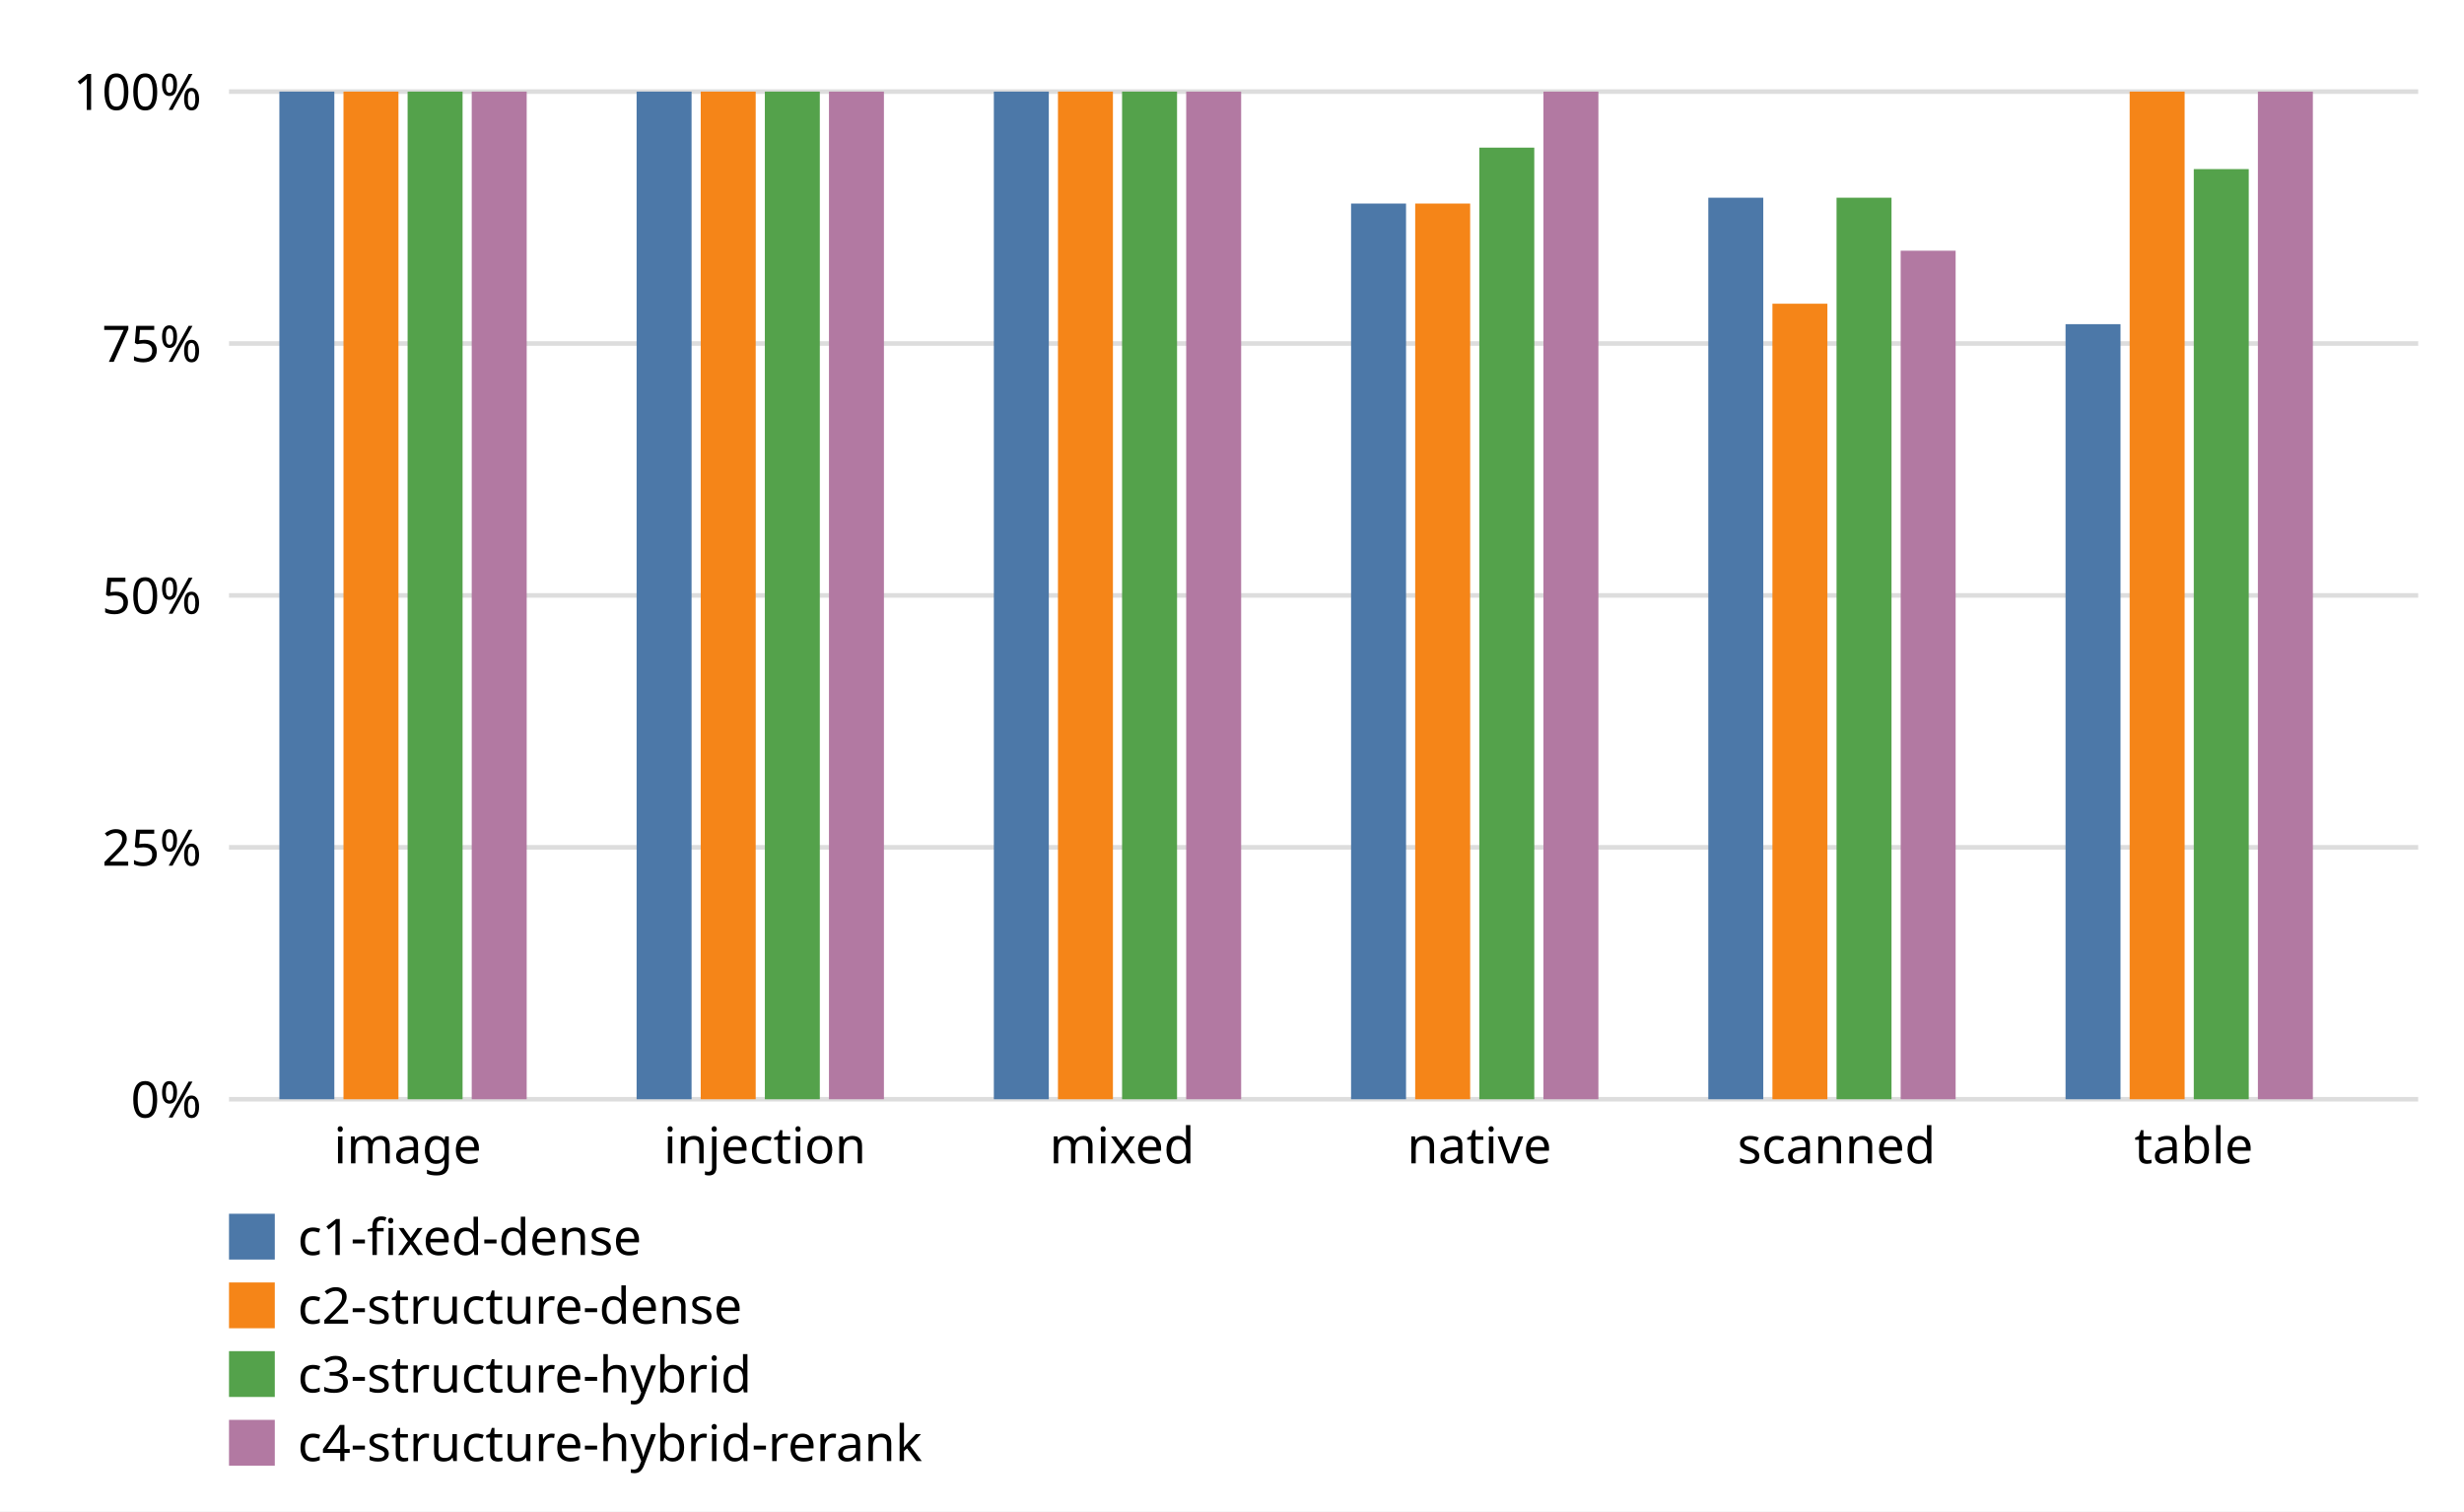
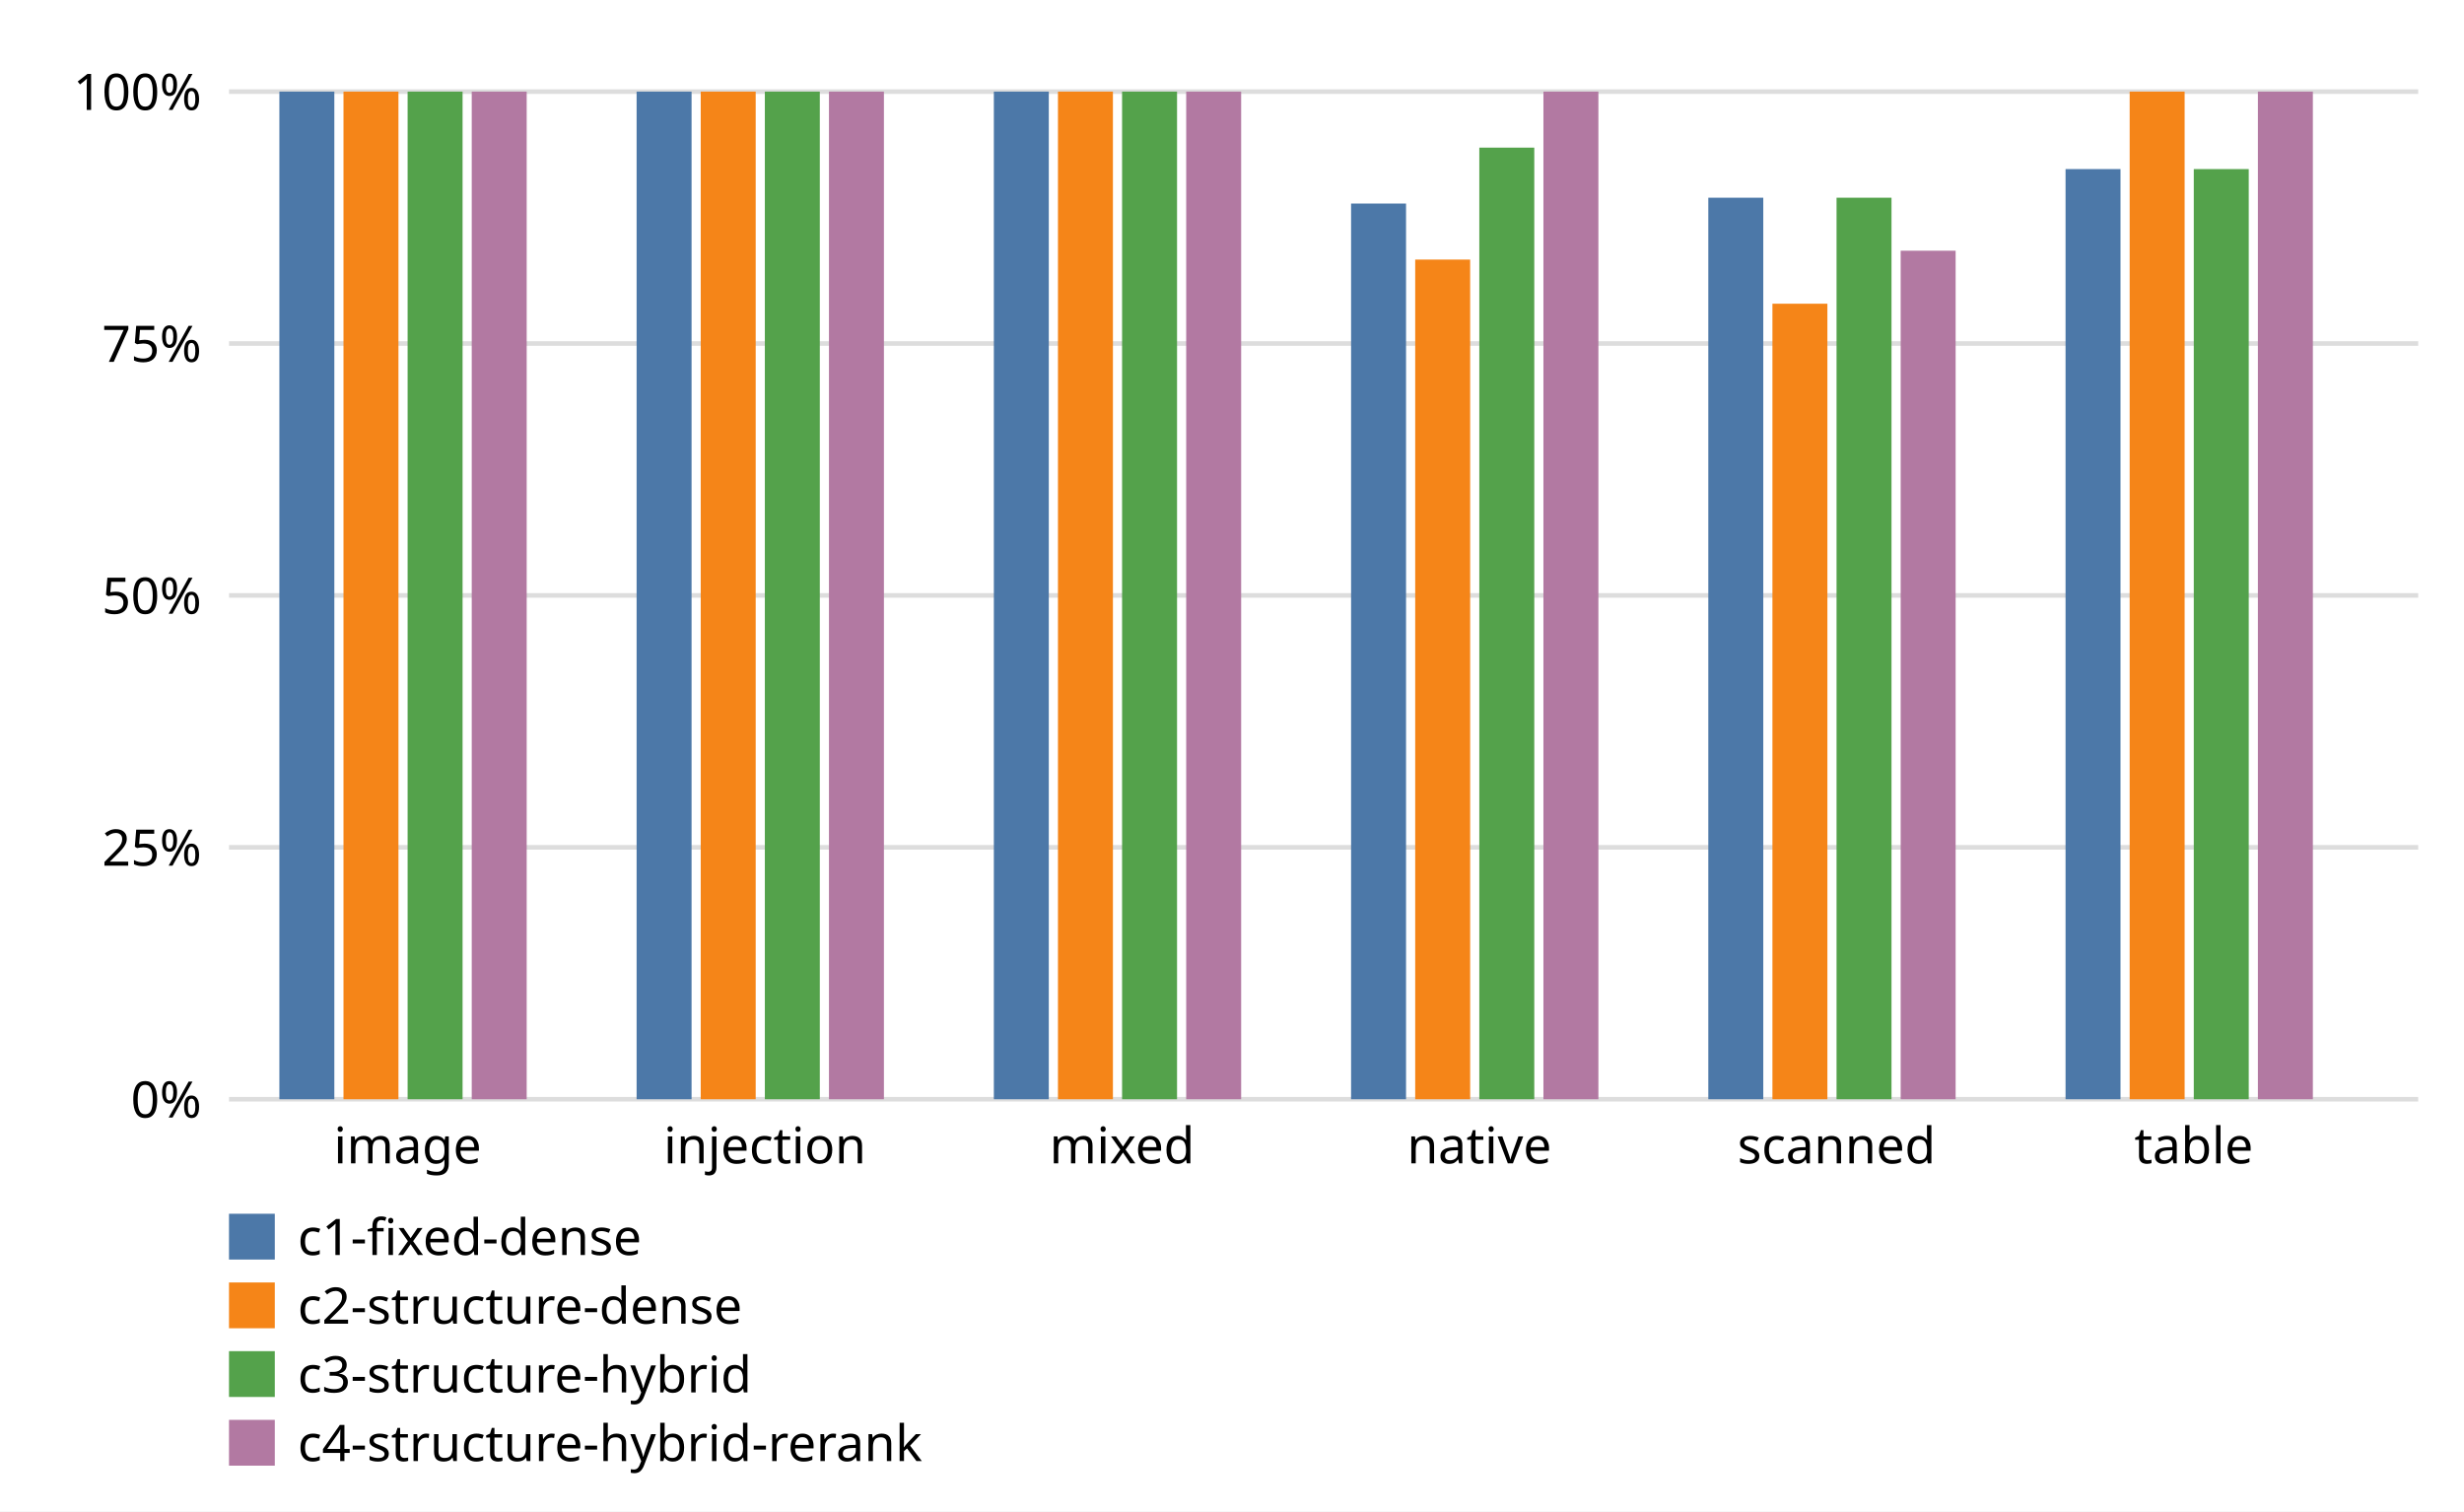
<svg xmlns="http://www.w3.org/2000/svg" width="538" height="330" font-family="sans-serif" font-size="11">
  <rect width="100%" height="100%" fill="white" />
  <line x1="50" x2="528" y1="240" y2="240" stroke="#ddd" />
  <text x="44" y="244" text-anchor="end">0%</text>
  <line x1="50" x2="528" y1="185.0" y2="185.0" stroke="#ddd" />
  <text x="44" y="189.0" text-anchor="end">25%</text>
  <line x1="50" x2="528" y1="130.0" y2="130.0" stroke="#ddd" />
  <text x="44" y="134.0" text-anchor="end">50%</text>
  <line x1="50" x2="528" y1="75.0" y2="75.0" stroke="#ddd" />
  <text x="44" y="79.0" text-anchor="end">75%</text>
  <line x1="50" x2="528" y1="20.0" y2="20.0" stroke="#ddd" />
  <text x="44" y="24.0" text-anchor="end">100%</text>
  <rect x="61.0" y="20.0" width="12" height="220.0" fill="#4c78a8" />
  <rect x="75.0" y="20.0" width="12" height="220.0" fill="#f58518" />
  <rect x="89.0" y="20.0" width="12" height="220.0" fill="#54a24b" />
  <rect x="103.0" y="20.0" width="12" height="220.0" fill="#b279a2" />
  <text x="89.0" y="254" text-anchor="middle">image</text>
  <rect x="139.0" y="20.0" width="12" height="220.0" fill="#4c78a8" />
  <rect x="153.0" y="20.0" width="12" height="220.0" fill="#f58518" />
  <rect x="167.0" y="20.0" width="12" height="220.0" fill="#54a24b" />
  <rect x="181.0" y="20.0" width="12" height="220.0" fill="#b279a2" />
  <text x="167.0" y="254" text-anchor="middle">injection</text>
  <rect x="217.0" y="20.0" width="12" height="220.0" fill="#4c78a8" />
  <rect x="231.0" y="20.0" width="12" height="220.0" fill="#f58518" />
  <rect x="245.0" y="20.0" width="12" height="220.0" fill="#54a24b" />
  <rect x="259.0" y="20.0" width="12" height="220.0" fill="#b279a2" />
  <text x="245.0" y="254" text-anchor="middle">mixed</text>
  <rect x="295.0" y="44.442" width="12" height="195.558" fill="#4c78a8" />
-   <rect x="309.0" y="44.442" width="12" height="195.558" fill="#f58518" />
+   <rect x="309.0" y="56.674" width="12" height="183.326" fill="#f58518" />
  <rect x="323.0" y="32.232" width="12" height="207.768" fill="#54a24b" />
  <rect x="337.0" y="20.0" width="12" height="220.0" fill="#b279a2" />
  <text x="323.0" y="254" text-anchor="middle">native</text>
  <rect x="373.0" y="43.166" width="12" height="196.834" fill="#4c78a8" />
  <rect x="387.0" y="66.31" width="12" height="173.69" fill="#f58518" />
  <rect x="401.0" y="43.166" width="12" height="196.834" fill="#54a24b" />
  <rect x="415.0" y="54.738" width="12" height="185.262" fill="#b279a2" />
  <text x="401.0" y="254" text-anchor="middle">scanned</text>
-   <rect x="451.0" y="70.776" width="12" height="169.224" fill="#4c78a8" />
+   <rect x="451.0" y="36.918" width="12" height="203.082" fill="#4c78a8" />
  <rect x="465.0" y="20.0" width="12" height="220.0" fill="#f58518" />
  <rect x="479.0" y="36.918" width="12" height="203.082" fill="#54a24b" />
  <rect x="493.0" y="20.0" width="12" height="220.0" fill="#b279a2" />
  <text x="479.0" y="254" text-anchor="middle">table</text>
  <rect x="50" y="265" width="10" height="10" fill="#4c78a8" />
  <text x="65" y="274">c1-fixed-dense</text>
  <rect x="50" y="280" width="10" height="10" fill="#f58518" />
  <text x="65" y="289">c2-structure-dense</text>
  <rect x="50" y="295" width="10" height="10" fill="#54a24b" />
  <text x="65" y="304">c3-structure-hybrid</text>
  <rect x="50" y="310" width="10" height="10" fill="#b279a2" />
  <text x="65" y="319">c4-structure-hybrid-rerank</text>
</svg>
